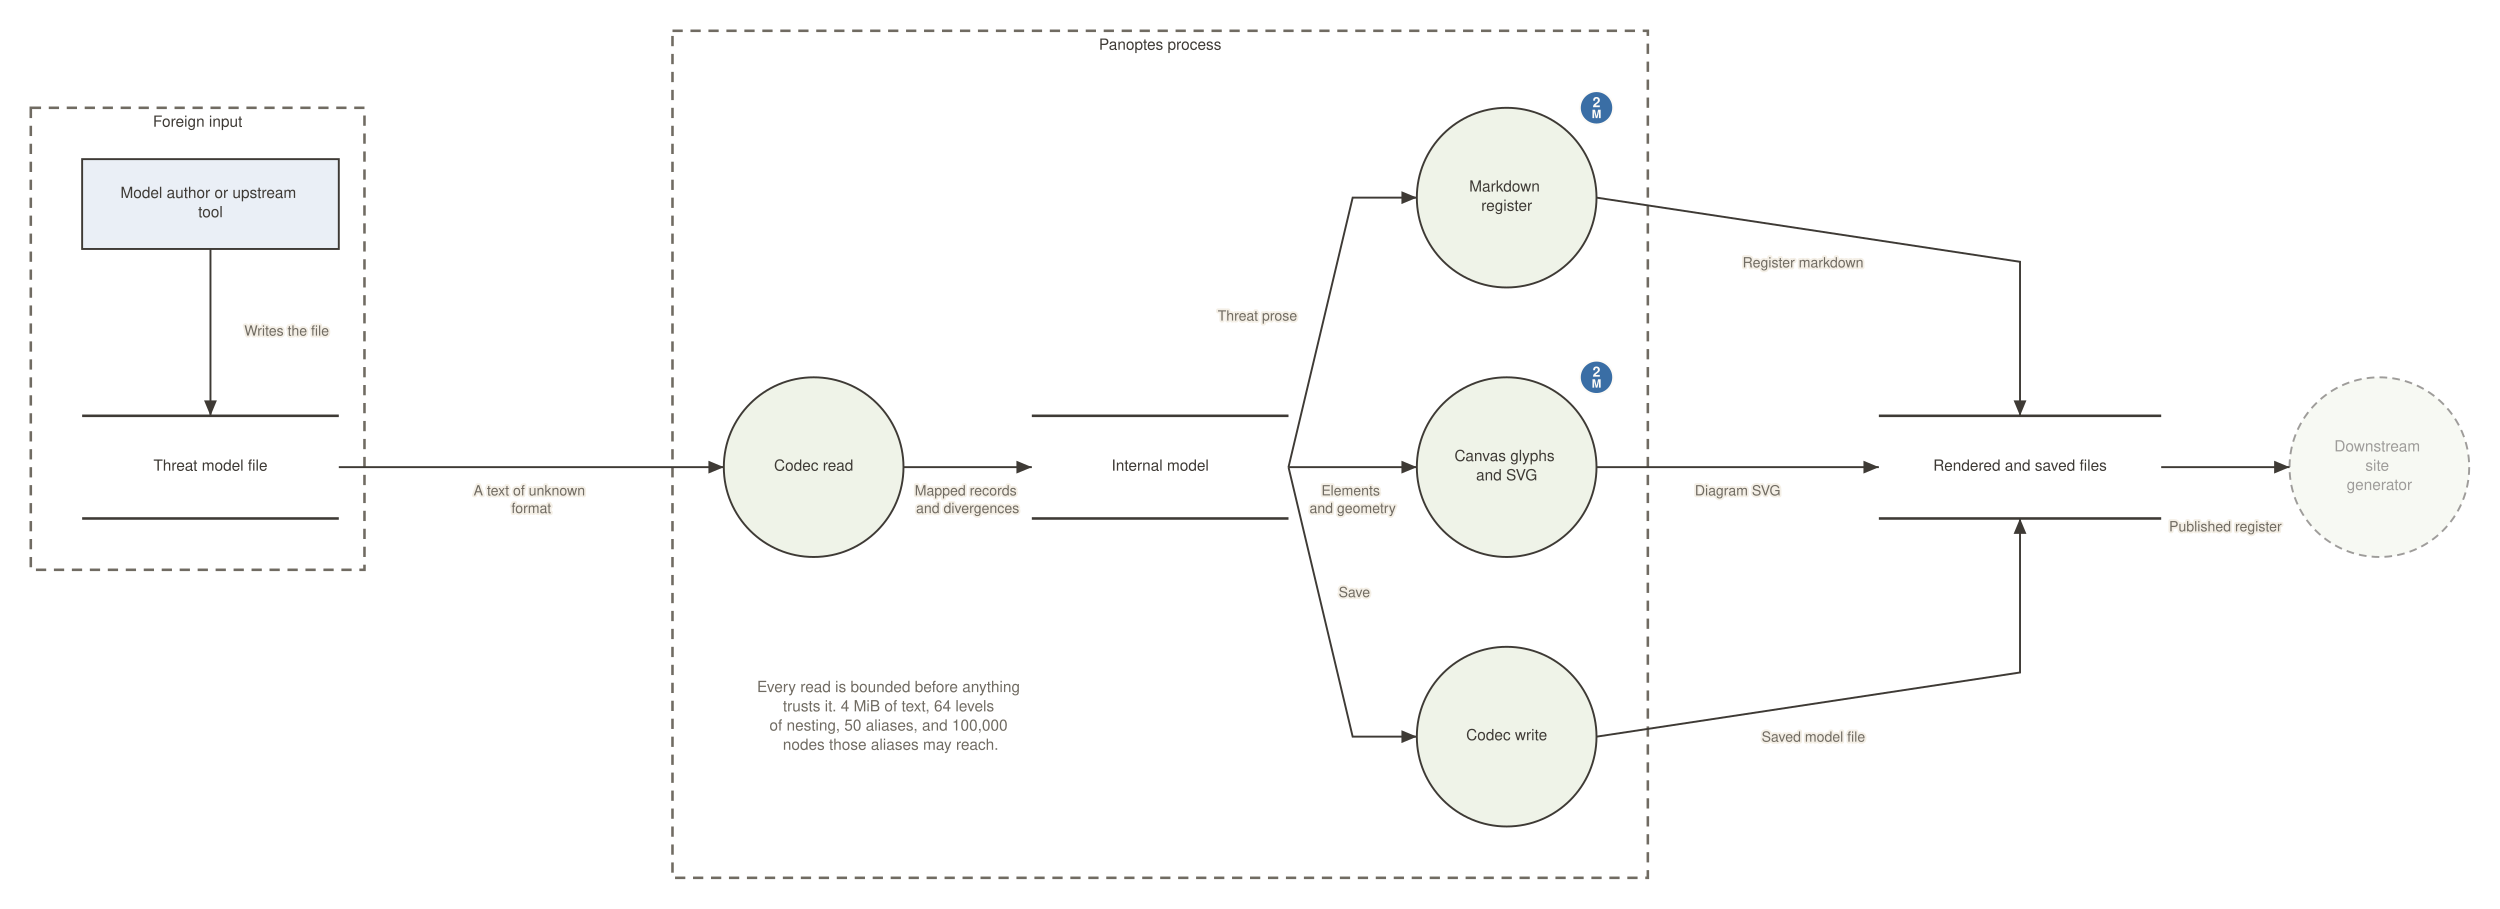
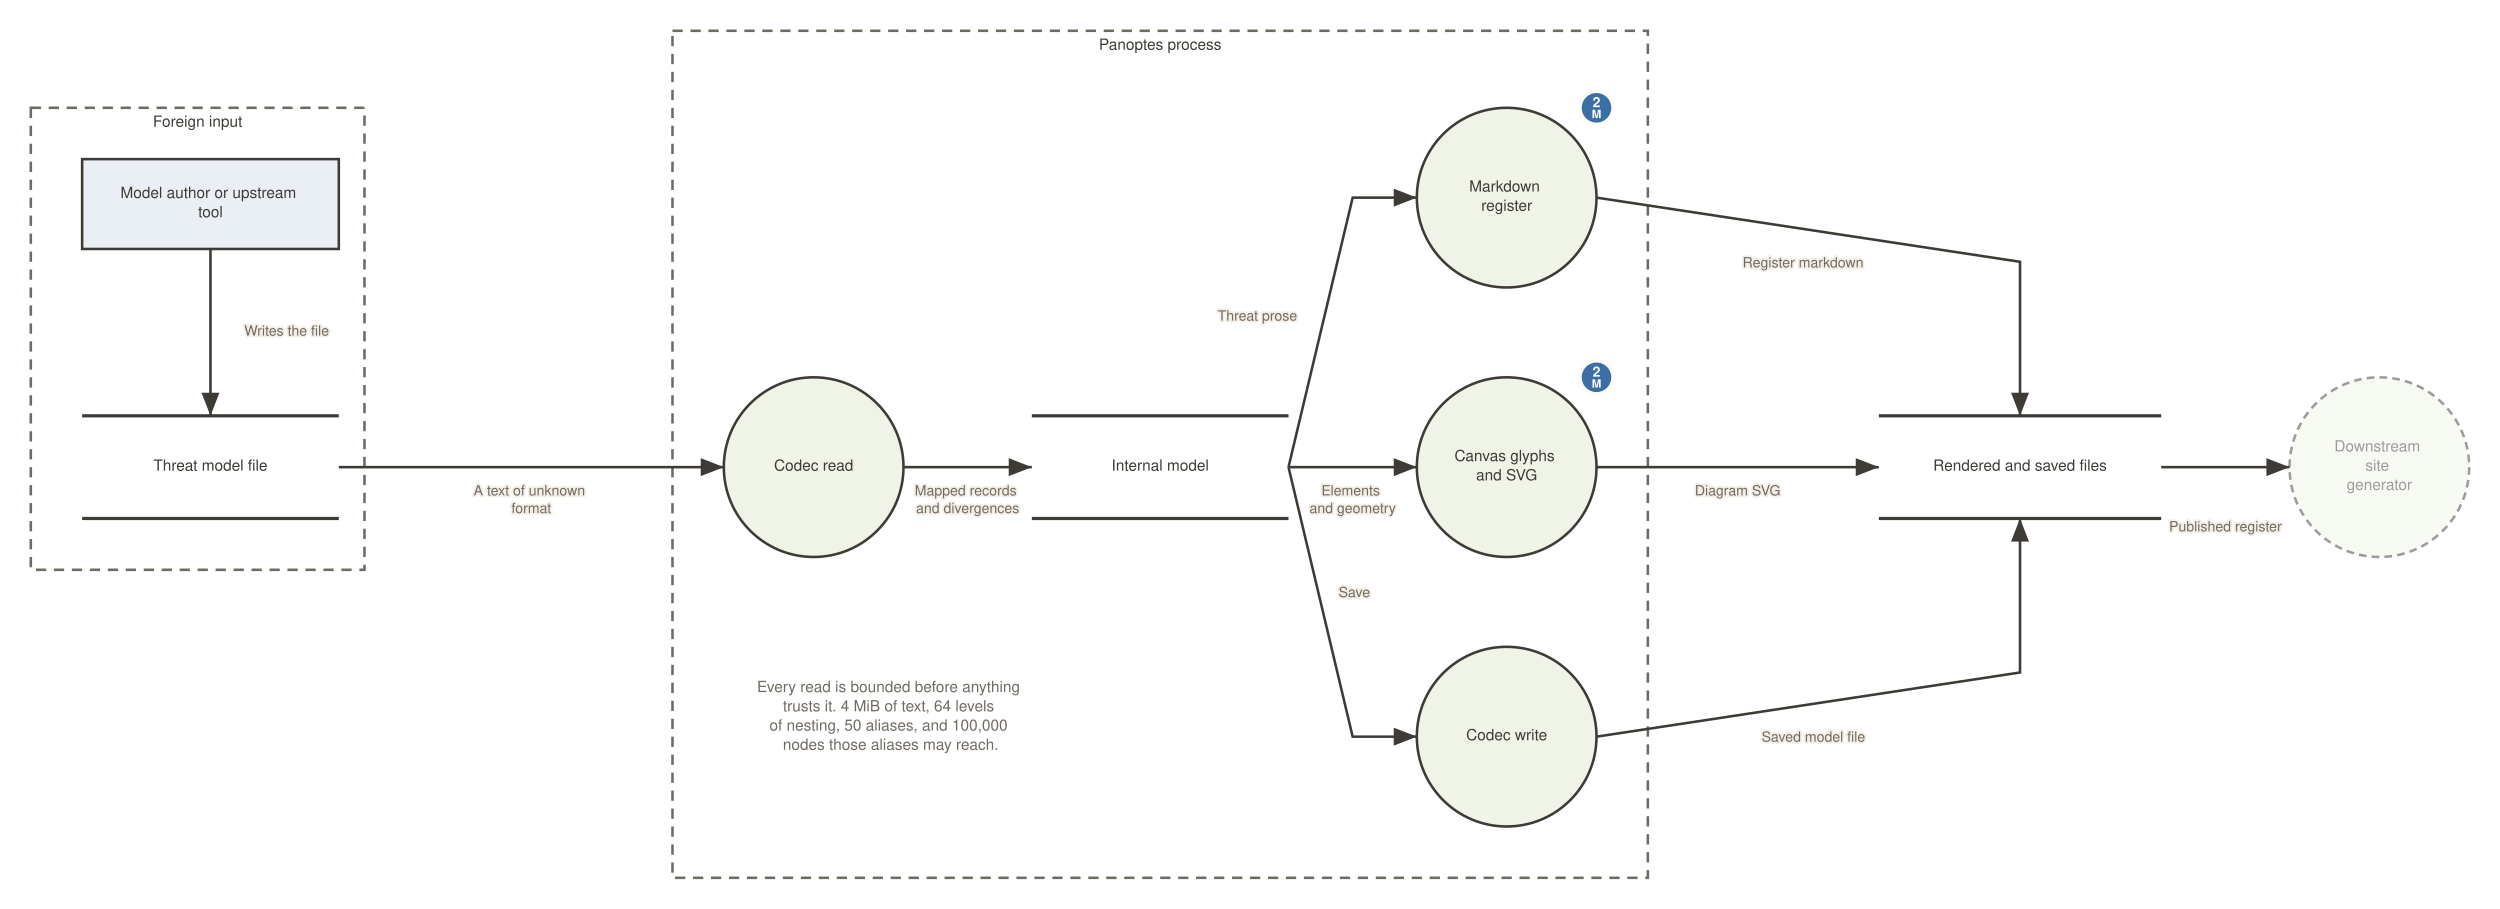
<svg xmlns="http://www.w3.org/2000/svg" viewBox="-24 -24 1948 708">
  <style>.pn-element {
  font-family: 'Helvetica Neue', Helvetica, Arial, sans-serif;
}
.pn-shape {
  fill: #FAF8F5;
  stroke: #3E3A35;
-   stroke-width: 1.5;
+   stroke-width: 2;
}
.pn-actor {
  fill: #EAEFF6;
}
.pn-process {
  fill: #EFF3E8;
}
.pn-store {
  fill: none;
-   stroke-width: 2;
+   stroke-width: 2.5;
}
.pn-boundary-box,
.pn-boundary-curve {
  fill: none;
  stroke: #706B62;
  stroke-width: 2;
  stroke-dasharray: 8 6;
}
.pn-out-of-scope {
  opacity: 0.5;
}
.pn-out-of-scope .pn-shape {
  stroke-dasharray: 6 4;
}
.pn-label {
  fill: #3E3A35;
  font-size: 12px;
  font-weight: 500;
  text-anchor: middle;
  dominant-baseline: central;
}
.pn-note {
  fill: #706B62;
  font-size: 12px;
  text-anchor: middle;
  dominant-baseline: central;
}
.pn-flow {
  fill: none;
}
.pn-flow-arrow {
  fill: #3E3A35;
  stroke: none;
}
.pn-flow-label {
  fill: #706B62;
  font-size: 11px;
  text-anchor: middle;
  dominant-baseline: central;
  paint-order: stroke;
  stroke: #F4EFE6;
  stroke-width: 3;
  stroke-linejoin: round;
}
.pn-badge {
  stroke: #FDFBF7;
-   stroke-width: 1.5;
+   stroke-width: 3;
}
.pn-badge-count {
  fill: #FDFBF7;
  stroke: none;
  font-weight: 600;
  text-anchor: middle;
  dominant-baseline: central;
}
.pn-badge-primary .pn-badge-count {
  font-size: 11px;
}
.pn-badge-secondary .pn-badge-count {
  font-size: 9px;
}
.pn-badge-mark {
  fill: #FDFBF7;
  stroke: none;
  font-size: 9px;
  font-weight: 700;
  text-anchor: middle;
  dominant-baseline: central;
}
.pn-tone-critical {
  fill: #BA2D0B;
}
.pn-tone-high {
  fill: #A45611;
}
.pn-tone-medium {
  fill: #3A6EA5;
}
.pn-tone-low {
  fill: #4A5D23;
}
.pn-tone-neutral {
  fill: #757069;
}
</style>
  <g transform="translate(0, 60)">
    <g class="pn-element">
      <rect class="pn-shape pn-boundary-box" width="260" height="360" />
      <text class="pn-label" x="130" y="12">
        <tspan x="130" dy="0">Foreign input</tspan>
      </text>
    </g>
  </g>
  <g transform="translate(500, 0)">
    <g class="pn-element">
      <rect class="pn-shape pn-boundary-box" width="760" height="660" />
      <text class="pn-label" x="380" y="12">
        <tspan x="380" dy="0">Panoptes process</tspan>
      </text>
    </g>
  </g>
  <g transform="translate(40, 100)">
    <g class="pn-element">
      <rect class="pn-shape pn-actor" width="200" height="70" />
      <text class="pn-label" x="100" y="27.5">
        <tspan x="100" dy="0">Model author or upstream</tspan>
        <tspan x="100" dy="15">tool</tspan>
      </text>
    </g>
  </g>
  <g transform="translate(40, 300)">
    <g class="pn-element">
      <line class="pn-shape pn-store" x1="0" y1="0" x2="200" y2="0" />
      <line class="pn-shape pn-store" x1="0" y1="80" x2="200" y2="80" />
      <text class="pn-label" x="100" y="40">
        <tspan x="100" dy="0">Threat model file</tspan>
      </text>
    </g>
  </g>
  <g transform="translate(540, 270)">
    <g class="pn-element">
      <circle class="pn-shape pn-process" cx="70" cy="70" r="70" />
      <text class="pn-label" x="70" y="70">
        <tspan x="70" dy="0">Codec read</tspan>
      </text>
    </g>
  </g>
  <g transform="translate(780, 300)">
    <g class="pn-element">
      <line class="pn-shape pn-store" x1="0" y1="0" x2="200" y2="0" />
      <line class="pn-shape pn-store" x1="0" y1="80" x2="200" y2="80" />
      <text class="pn-label" x="100" y="40">
        <tspan x="100" dy="0">Internal model</tspan>
      </text>
    </g>
  </g>
  <g transform="translate(1080, 60)">
    <g class="pn-element">
      <circle class="pn-shape pn-process" cx="70" cy="70" r="70" />
      <text class="pn-label" x="70" y="62.5">
        <tspan x="70" dy="0">Markdown</tspan>
        <tspan x="70" dy="15">register</tspan>
      </text>
      <g class="pn-badge" transform="translate(140, 0)">
        <g class="pn-badge-primary">
          <circle class="pn-tone-medium" r="13" />
          <text class="pn-badge-count" y="-3">2</text>
          <text class="pn-badge-mark" y="6">M</text>
        </g>
      </g>
    </g>
  </g>
  <g transform="translate(1080, 270)">
    <g class="pn-element">
      <circle class="pn-shape pn-process" cx="70" cy="70" r="70" />
      <text class="pn-label" x="70" y="62.5">
        <tspan x="70" dy="0">Canvas glyphs</tspan>
        <tspan x="70" dy="15">and SVG</tspan>
      </text>
      <g class="pn-badge" transform="translate(140, 0)">
        <g class="pn-badge-primary">
          <circle class="pn-tone-medium" r="13" />
          <text class="pn-badge-count" y="-3">2</text>
          <text class="pn-badge-mark" y="6">M</text>
        </g>
      </g>
    </g>
  </g>
  <g transform="translate(1080, 480)">
    <g class="pn-element">
      <circle class="pn-shape pn-process" cx="70" cy="70" r="70" />
      <text class="pn-label" x="70" y="70">
        <tspan x="70" dy="0">Codec write</tspan>
      </text>
    </g>
  </g>
  <g transform="translate(1440, 300)">
    <g class="pn-element">
      <line class="pn-shape pn-store" x1="0" y1="0" x2="220" y2="0" />
      <line class="pn-shape pn-store" x1="0" y1="80" x2="220" y2="80" />
      <text class="pn-label" x="110" y="40">
        <tspan x="110" dy="0">Rendered and saved files</tspan>
      </text>
    </g>
  </g>
  <g transform="translate(1760, 270)">
    <g class="pn-element pn-out-of-scope">
      <circle class="pn-shape pn-process" cx="70" cy="70" r="70" />
      <text class="pn-label" x="70" y="55">
        <tspan x="70" dy="0">Downstream</tspan>
        <tspan x="70" dy="15">site</tspan>
        <tspan x="70" dy="15">generator</tspan>
      </text>
    </g>
  </g>
  <g transform="translate(540, 470)">
    <g class="pn-element">
      <text class="pn-note" x="130" y="42.5">
        <tspan x="130" dy="0">Every read is bounded before anything</tspan>
        <tspan x="130" dy="15">trusts it. 4 MiB of text, 64 levels</tspan>
        <tspan x="130" dy="15">of nesting, 50 aliases, and 100,000</tspan>
        <tspan x="130" dy="15">nodes those aliases may reach.</tspan>
      </text>
    </g>
  </g>
  <g class="pn-element">
    <path class="pn-shape pn-flow" d="M 140 170 L 140 300" />
-     <path class="pn-flow-arrow" d="M 140 300 L 135 288 L 145 288 Z" />
+     <path class="pn-flow-arrow" d="M 140 300 L 133 282 L 147 282 Z" />
    <text class="pn-flow-label" x="199.375" y="235">
      <tspan x="199.375" dy="0">Writes the file</tspan>
    </text>
  </g>
  <g class="pn-element">
    <path class="pn-shape pn-flow" d="M 240 340 L 540 340" />
-     <path class="pn-flow-arrow" d="M 540 340 L 528 345 L 528 335 Z" />
+     <path class="pn-flow-arrow" d="M 540 340 L 522 347 L 522 333 Z" />
    <text class="pn-flow-label" x="390" y="359.5">
      <tspan x="390" dy="0">A text of unknown</tspan>
      <tspan x="390" dy="13.75">format</tspan>
    </text>
  </g>
  <g class="pn-element">
    <path class="pn-shape pn-flow" d="M 680 340 L 780 340" />
-     <path class="pn-flow-arrow" d="M 780 340 L 768 345 L 768 335 Z" />
+     <path class="pn-flow-arrow" d="M 780 340 L 762 347 L 762 333 Z" />
    <text class="pn-flow-label" x="730" y="359.5">
      <tspan x="730" dy="0">Mapped records</tspan>
      <tspan x="730" dy="13.75">and divergences</tspan>
    </text>
  </g>
  <g class="pn-element">
    <path class="pn-shape pn-flow" d="M 980 340 L 1030 130 L 1080 130" />
-     <path class="pn-flow-arrow" d="M 1080 130 L 1068 135 L 1068 125 Z" />
+     <path class="pn-flow-arrow" d="M 1080 130 L 1062 137 L 1062 123 Z" />
    <text class="pn-flow-label" x="955.789" y="223.283">
      <tspan x="955.789" dy="0">Threat prose</tspan>
    </text>
  </g>
  <g class="pn-element">
    <path class="pn-shape pn-flow" d="M 980 340 L 1080 340" />
-     <path class="pn-flow-arrow" d="M 1080 340 L 1068 345 L 1068 335 Z" />
+     <path class="pn-flow-arrow" d="M 1080 340 L 1062 347 L 1062 333 Z" />
    <text class="pn-flow-label" x="1030" y="359.5">
      <tspan x="1030" dy="0">Elements</tspan>
      <tspan x="1030" dy="13.75">and geometry</tspan>
    </text>
  </g>
  <g class="pn-element">
    <path class="pn-shape pn-flow" d="M 980 340 L 1030 550 L 1080 550" />
-     <path class="pn-flow-arrow" d="M 1080 550 L 1068 555 L 1068 545 Z" />
+     <path class="pn-flow-arrow" d="M 1080 550 L 1062 557 L 1062 543 Z" />
    <text class="pn-flow-label" x="1031.309" y="438.736">
      <tspan x="1031.309" dy="0">Save</tspan>
    </text>
  </g>
  <g class="pn-element">
    <path class="pn-shape pn-flow" d="M 1220 130 L 1550 180 L 1550 300" />
-     <path class="pn-flow-arrow" d="M 1550 300 L 1545 288 L 1555 288 Z" />
+     <path class="pn-flow-arrow" d="M 1550 300 L 1543 282 L 1557 282 Z" />
    <text class="pn-flow-label" x="1380.934" y="181.835">
      <tspan x="1380.934" dy="0">Register markdown</tspan>
    </text>
  </g>
  <g class="pn-element">
    <path class="pn-shape pn-flow" d="M 1220 340 L 1440 340" />
-     <path class="pn-flow-arrow" d="M 1440 340 L 1428 345 L 1428 335 Z" />
+     <path class="pn-flow-arrow" d="M 1440 340 L 1422 347 L 1422 333 Z" />
    <text class="pn-flow-label" x="1330" y="359.5">
      <tspan x="1330" dy="0">Diagram SVG</tspan>
    </text>
  </g>
  <g class="pn-element">
    <path class="pn-shape pn-flow" d="M 1220 550 L 1550 500 L 1550 380" />
-     <path class="pn-flow-arrow" d="M 1550 380 L 1555 392 L 1545 392 Z" />
+     <path class="pn-flow-arrow" d="M 1550 380 L 1557 398 L 1543 398 Z" />
    <text class="pn-flow-label" x="1388.998" y="551.387">
      <tspan x="1388.998" dy="0">Saved model file</tspan>
    </text>
  </g>
  <g class="pn-element">
    <path class="pn-shape pn-flow" d="M 1660 340 L 1760 340" />
-     <path class="pn-flow-arrow" d="M 1760 340 L 1748 345 L 1748 335 Z" />
+     <path class="pn-flow-arrow" d="M 1760 340 L 1742 347 L 1742 333 Z" />
    <text class="pn-flow-label" x="1710" y="387.5">
      <tspan x="1710" dy="0">Published register</tspan>
    </text>
  </g>
</svg>
